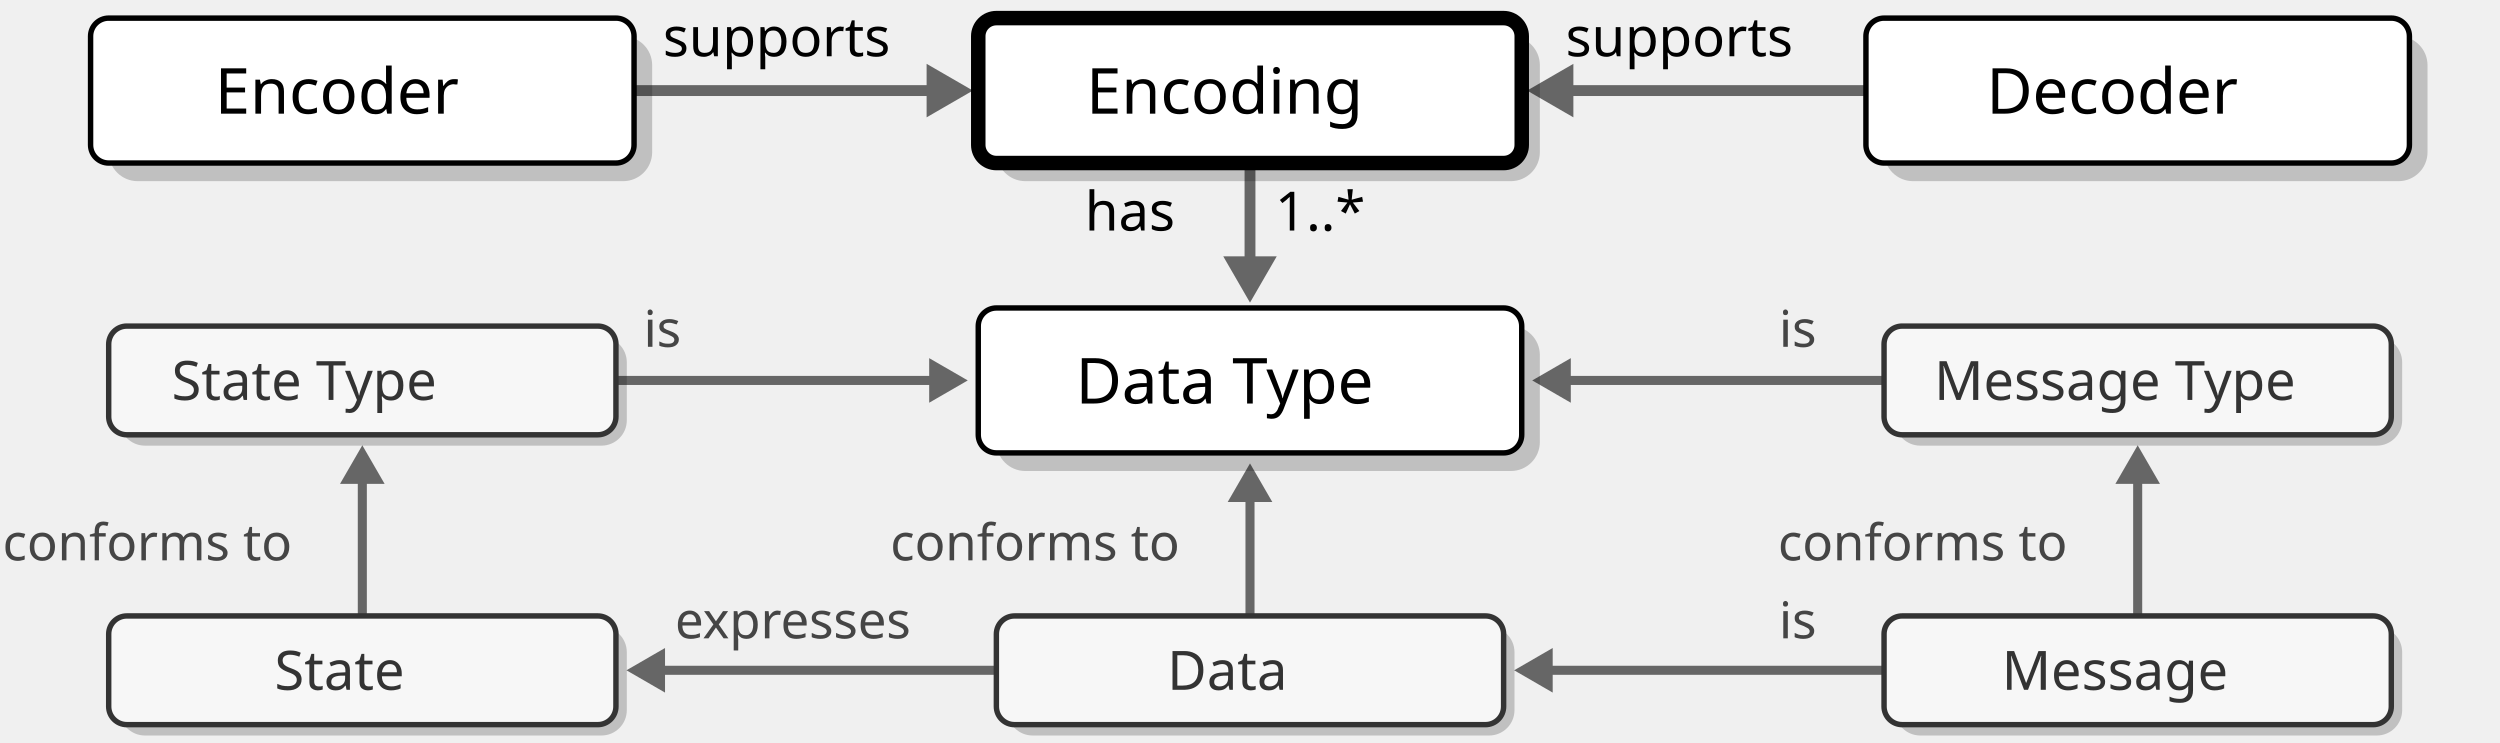
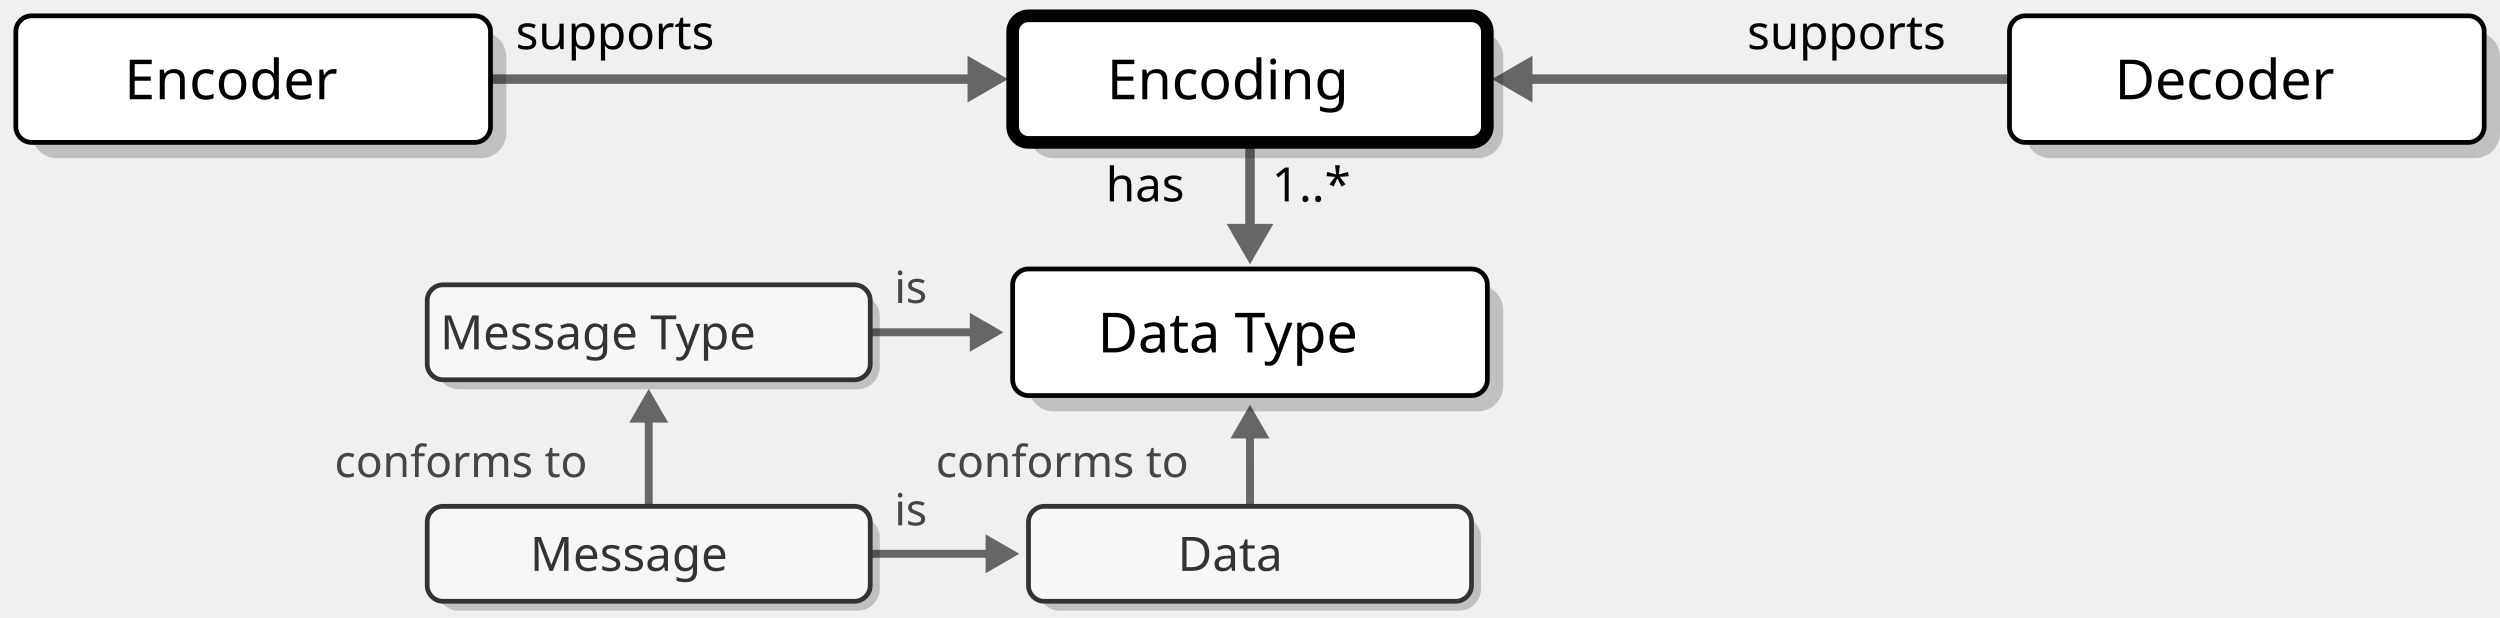
- <svg xmlns="http://www.w3.org/2000/svg" xmlns:xlink="http://www.w3.org/1999/xlink" width="138mm" height="41mm" version="1.1" viewBox="0 0 138 41" id="svg162">
+ <svg xmlns="http://www.w3.org/2000/svg" xmlns:xlink="http://www.w3.org/1999/xlink" width="158mm" height="39mm" version="1.1" viewBox="0 0 158 39" id="svg162">
  <defs id="defs5">
    <marker id="a" overflow="visible" orient="auto">
      <path transform="scale(0.4)" d="M 5.77,0 -2.88,5 V -5 Z" fill="context-stroke" fill-rule="evenodd" stroke="context-stroke" stroke-width="1pt" id="path2" />
    </marker>
    <marker id="e" overflow="visible" orient="auto">
      <path transform="scale(0.4)" d="M 5.77,0 -2.88,5 V -5 Z" fill="context-stroke" fill-rule="evenodd" stroke="context-stroke" stroke-width="1pt" id="path824" />
    </marker>
    <marker id="a-2" overflow="visible" orient="auto">
      <path transform="scale(0.4)" d="M 5.77,0 -2.88,5 V -5 Z" fill="context-stroke" fill-rule="evenodd" stroke="context-stroke" stroke-width="1pt" id="path2-3" />
    </marker>
    <marker id="a-3" overflow="visible" orient="auto">
      <path transform="scale(0.4)" d="M 5.77,0 -2.88,5 V -5 Z" fill="context-stroke" fill-rule="evenodd" stroke="context-stroke" stroke-width="1pt" id="path2-2" />
    </marker>
    <marker id="a-0" overflow="visible" orient="auto">
      <path transform="scale(0.4)" d="M 5.77,0 -2.88,5 V -5 Z" fill="context-stroke" fill-rule="evenodd" stroke="context-stroke" stroke-width="1pt" id="path2-4" />
    </marker>
    <marker id="a-0-3" overflow="visible" orient="auto">
      <path transform="scale(0.4)" d="M 5.77,0 -2.88,5 V -5 Z" fill="context-stroke" fill-rule="evenodd" stroke="context-stroke" stroke-width="1pt" id="path2-4-6" />
    </marker>
  </defs>
-   <use x="0" y="0" xlink:href="#path30365" id="use30542" transform="matrix(-1,0,0,1,137.9991,-5e-8)" width="100%" height="100%" />
-   <path d="m 35,5 h 17" marker-end="url(#a-0)" id="path30365" style="fill:none;stroke:#666666;stroke-width:0.6;stroke-miterlimit:4;stroke-dasharray:none;marker-end:url(#a-0)" />
-   <use x="0" y="0" xlink:href="#path8414" id="use15923" transform="matrix(-1,0,0,1,137.9991,-2.1e-7)" width="100%" height="100%" />
-   <path d="m 34,21 h 18" marker-end="url(#a-0)" id="path8414" style="fill:none;stroke:#666666;stroke-width:0.5;stroke-miterlimit:4;stroke-dasharray:none;marker-end:url(#a-0)" />
-   <path d="M 69,9 V 15" marker-end="url(#a-0)" id="path16006" style="fill:none;stroke:#666666;stroke-width:0.6;stroke-miterlimit:4;stroke-dasharray:none;marker-end:url(#a-0)" />
-   <path d="M 69,34 V 27" marker-end="url(#a-0)" id="path25885" style="fill:none;stroke:#666666;stroke-width:0.5;stroke-miterlimit:4;stroke-dasharray:none;marker-end:url(#a-0)" />
-   <path d="M 55,37 H 36" marker-end="url(#a-0)" id="path26024" style="fill:none;stroke:#666666;stroke-width:0.5;stroke-miterlimit:4;stroke-dasharray:none;marker-end:url(#a-0)" />
-   <use x="0" y="0" xlink:href="#path26024" id="use26125" transform="translate(49)" width="100%" height="100%" />
-   <path d="M 20,34 V 26" marker-end="url(#a-0)" id="path19205" style="fill:none;stroke:#666666;stroke-width:0.5;stroke-miterlimit:4;stroke-dasharray:none;marker-end:url(#a-0)" />
-   <use x="0" y="0" xlink:href="#path19205" id="use19344" transform="translate(98)" width="100%" height="100%" />
-   <use x="0" y="0" xlink:href="#g8205" id="use6055" transform="translate(98)" width="100%" height="100%" />
-   <g id="g8205" transform="translate(-51.00043,-6.999998)">
+   <use x="0" y="0" xlink:href="#path30365" id="use30542" transform="matrix(-1,0,0,1,158,-2.5e-7)" width="100%" height="100%" />
+   <path d="m 31,5 31,-3e-7" marker-end="url(#a-0)" id="path30365" style="fill:none;stroke:#666666;stroke-width:0.6;stroke-miterlimit:4;stroke-dasharray:none;marker-end:url(#a-0)" />
+   <path d="m 55,21 h 7" marker-end="url(#a-0)" id="path8414" style="fill:none;stroke:#666666;stroke-width:0.5;stroke-miterlimit:4;stroke-dasharray:none;marker-end:url(#a-0)" />
+   <path d="M 79,9 V 15" marker-end="url(#a-0)" id="path16006" style="fill:none;stroke:#666666;stroke-width:0.6;stroke-miterlimit:4;stroke-dasharray:none;marker-end:url(#a-0)" />
+   <path d="m 79,32 -4.32e-4,-5" marker-end="url(#a-0)" id="path25885" style="fill:none;stroke:#666666;stroke-width:0.5;stroke-miterlimit:4;stroke-dasharray:none;marker-end:url(#a-0)" />
+   <path d="m 55,35 h 8" marker-end="url(#a-0)" id="use26125" style="fill:none;stroke:#666666;stroke-width:0.5;stroke-miterlimit:4;stroke-dasharray:none;marker-end:url(#a-0)" />
+   <path d="m 41,32 -4.32e-4,-6" marker-end="url(#a-0)" id="path19205" style="fill:none;stroke:#666666;stroke-width:0.5;stroke-miterlimit:4;stroke-dasharray:none;marker-end:url(#a-0)" />
+   <g id="g8205" transform="translate(-30.00043,-6.999999)">
    <rect id="rect8201" x="57.6" y="25.6" width="28" height="6" rx="1.4" fill="none" opacity="0.913" stroke="#000000" stroke-linejoin="round" stroke-width="0.333" style="opacity:1;fill:#000000;fill-opacity:0.2;stroke:none;stroke-width:0.3;stroke-miterlimit:4;stroke-dasharray:none;stroke-opacity:1" />
    <rect id="rect8203" x="57" y="25" width="28" height="6" rx="1" fill="none" opacity="0.913" stroke="#000000" stroke-linejoin="round" stroke-width="0.333" style="opacity:1;fill:#f7f7f7;fill-opacity:1;stroke:#333333;stroke-width:0.3;stroke-miterlimit:4;stroke-dasharray:none;stroke-opacity:1" />
  </g>
-   <rect id="rect896" x="55" y="2" width="30" height="8" rx="1.6" fill="none" opacity="0.913" stroke="#000000" stroke-linejoin="round" stroke-width="0.333" style="opacity:1;fill:#000000;fill-opacity:0.2;stroke:none;stroke-width:0.8;stroke-miterlimit:4;stroke-dasharray:none" />
-   <rect id="rect45004" x="54" y="1" width="30" height="8" rx="1" fill="none" opacity="0.913" stroke="#000000" stroke-linejoin="round" stroke-width="0.333" style="opacity:1;fill:#ffffff;fill-opacity:1;stroke-width:0.8;stroke-miterlimit:4;stroke-dasharray:none" />
-   <text x="68.958" y="6.272" font-size="3.5px" style="line-height:1.25;font-family:sans-serif;stroke-width:0.265" xml:space="preserve" id="text44012">
-     <tspan x="68.958" y="6.272" font-size="3.5px" stroke-width="0.265" text-align="center" text-anchor="middle" id="tspan44010">Encoding</tspan>
+   <rect id="rect896" x="65" y="2" width="30" height="8" rx="1.6" fill="none" opacity="0.913" stroke="#000000" stroke-linejoin="round" stroke-width="0.333" style="opacity:1;fill:#000000;fill-opacity:0.2;stroke:none;stroke-width:0.8;stroke-miterlimit:4;stroke-dasharray:none" />
+   <rect id="rect45004" x="64" y="1" width="30" height="8" rx="1" fill="none" opacity="0.913" stroke="#000000" stroke-linejoin="round" stroke-width="0.333" style="opacity:1;fill:#ffffff;fill-opacity:1;stroke-width:0.8;stroke-miterlimit:4;stroke-dasharray:none" />
+   <text x="78.958" y="6.272" font-size="3.5px" style="line-height:1.25;font-family:sans-serif;stroke-width:0.265" xml:space="preserve" id="text44012">
+     <tspan x="78.958" y="6.272" font-size="3.5px" stroke-width="0.265" text-align="center" text-anchor="middle" id="tspan44010">Encoding</tspan>
  </text>
-   <text x="19.914" y="22.079" font-size="3.5px" style="font-size:3px;line-height:1.25;font-family:sans-serif;stroke-width:0.265" xml:space="preserve" id="text15009">
-     <tspan id="tspan11958" x="19.914" y="22.079">
-       <tspan x="19.914" y="22.079" font-size="3.5px" stroke-width="0.265" text-align="center" text-anchor="middle" id="tspan15007" style="font-size:3px;fill:#333333;fill-opacity:1">State Type</tspan>
+   <text x="40.914" y="22.079" font-size="3.5px" style="font-size:3px;line-height:1.25;font-family:sans-serif;stroke-width:0.265" xml:space="preserve" id="text15009">
+     <tspan id="tspan11958" x="40.914" y="22.079">
+       <tspan x="40.914" y="22.079" font-size="3.5px" stroke-width="0.265" text-align="center" text-anchor="middle" id="tspan15007" style="font-size:3px;fill:#333333;fill-opacity:1">Message Type</tspan>
    </tspan>
  </text>
-   <g id="use10269" transform="translate(15.99958,16)">
+   <g id="use10269" transform="translate(25.99958,16)">
    <rect id="rect984" x="39" y="2" width="30" height="8" rx="1.6" fill="none" opacity="0.913" stroke="#000000" stroke-linejoin="round" stroke-width="0.333" style="opacity:1;fill:#000000;fill-opacity:0.2;stroke:none;stroke-width:0.8;stroke-miterlimit:4;stroke-dasharray:none" />
    <rect id="rect986" x="38" y="1" width="30" height="8" rx="1" fill="none" opacity="0.913" stroke="#000000" stroke-linejoin="round" stroke-width="0.333" style="opacity:1;fill:#ffffff;fill-opacity:1;stroke-width:0.3;stroke-miterlimit:4;stroke-dasharray:none" />
  </g>
-   <use x="0" y="0" xlink:href="#use10269" id="use27453" transform="translate(-49,-16)" width="100%" height="100%" />
-   <text x="68.958" y="22.272" font-size="3.5px" style="line-height:1.25;font-family:sans-serif;stroke-width:0.265" xml:space="preserve" id="text10273">
-     <tspan x="68.958" y="22.272" font-size="3.5px" stroke-width="0.265" text-align="center" text-anchor="middle" id="tspan10271">Data Type</tspan>
+   <use x="0" y="0" xlink:href="#use10269" id="use27453" transform="translate(-62.99956,-16)" width="100%" height="100%" />
+   <text x="78.958" y="22.272" font-size="3.5px" style="line-height:1.25;font-family:sans-serif;stroke-width:0.265" xml:space="preserve" id="text10273">
+     <tspan x="78.958" y="22.272" font-size="3.5px" stroke-width="0.265" text-align="center" text-anchor="middle" id="tspan10271">Data Type</tspan>
  </text>
-   <text xml:space="preserve" style="font-size:3px;line-height:1.25;font-family:sans-serif;stroke-width:0.265" x="70.384" y="12.727" id="text14312">
-     <tspan id="tspan14310" style="stroke-width:0.265" x="70.384" y="12.727">1..*</tspan>
+   <text xml:space="preserve" style="font-size:3px;line-height:1.25;font-family:sans-serif;stroke-width:0.265" x="80.384" y="12.727" id="text14312">
+     <tspan id="tspan14310" style="stroke-width:0.265" x="80.384" y="12.727">1..*</tspan>
  </text>
-   <text xml:space="preserve" style="font-size:3px;line-height:1.25;font-family:sans-serif;stroke-width:0.265" x="67.203" y="12.727" id="text16010">
-     <tspan id="tspan16008" style="font-size:3px;text-align:end;text-anchor:end;fill:#000000;fill-opacity:1;stroke-width:0.265" x="67.203" y="12.727">has</tspan>
+   <text xml:space="preserve" style="font-size:3px;line-height:1.25;font-family:sans-serif;stroke-width:0.265" x="77.203" y="12.727" id="text16010">
+     <tspan id="tspan16008" style="font-size:3px;text-align:end;text-anchor:end;fill:#000000;fill-opacity:1;stroke-width:0.265" x="77.203" y="12.727">has</tspan>
  </text>
-   <g id="g982" transform="translate(26.39995,-15.6)" />
-   <text xml:space="preserve" style="font-size:2.8px;line-height:1.25;font-family:sans-serif;stroke-width:0.265" x="102.451" y="19.144" id="text11242">
-     <tspan id="tspan11240" style="font-size:2.8px;text-align:end;text-anchor:end;fill:#454545;fill-opacity:1;stroke-width:0.265" x="102.451" y="19.144">is</tspan>
+   <g id="g982" transform="translate(36.39995,-15.6)" />
+   <text xml:space="preserve" style="font-size:2.8px;line-height:1.25;font-family:sans-serif;stroke-width:0.265" x="56.532" y="19.144" id="text3637">
+     <tspan id="tspan3635" style="font-size:2.8px;fill:#454545;fill-opacity:1;stroke-width:0.265" x="56.532" y="19.144">is</tspan>
  </text>
-   <text x="117.914" y="22.079" font-size="3.5px" style="font-size:3px;line-height:1.25;font-family:sans-serif;stroke-width:0.265" xml:space="preserve" id="text3633">
-     <tspan x="117.914" y="22.079" font-size="3.5px" stroke-width="0.265" text-align="center" text-anchor="middle" id="tspan3631" style="font-size:3px;fill:#333333;fill-opacity:1">Message Type</tspan>
+   <use x="0" y="0" xlink:href="#g8205" id="use21036" transform="translate(7.0979353e-7,14)" width="100%" height="100%" />
+   <text x="40.914" y="36.079" font-size="3.5px" style="font-size:3px;line-height:1.25;font-family:sans-serif;stroke-width:0.265" xml:space="preserve" id="text21044">
+     <tspan x="40.914" y="36.079" font-size="3.5px" stroke-width="0.265" text-align="center" text-anchor="middle" id="tspan21042" style="font-size:3px;fill:#333333;fill-opacity:1">Message</tspan>
  </text>
-   <text xml:space="preserve" style="font-size:2.8px;line-height:1.25;font-family:sans-serif;stroke-width:0.265" x="35.532" y="19.144" id="text3637">
-     <tspan id="tspan3635" style="font-size:2.8px;fill:#454545;fill-opacity:1;stroke-width:0.265" x="35.532" y="19.144">is</tspan>
+   <text xml:space="preserve" style="font-size:2.8px;line-height:1.25;font-family:sans-serif;stroke-width:0.265" x="39.301" y="30.148" id="text21050">
+     <tspan id="tspan21048" style="font-size:2.8px;text-align:end;text-anchor:end;fill:#454545;fill-opacity:1;stroke-width:0.265" x="39.301" y="30.148">conforms to</tspan>
  </text>
-   <use x="0" y="0" xlink:href="#g8205" id="use18205" transform="translate(98,16)" width="100%" height="100%" />
-   <text xml:space="preserve" style="font-size:2.8px;line-height:1.25;font-family:sans-serif;stroke-width:0.265" x="102.451" y="35.235" id="text18209">
-     <tspan id="tspan18207" style="font-size:2.8px;text-align:end;text-anchor:end;fill:#454545;fill-opacity:1;stroke-width:0.265" x="102.451" y="35.235">is</tspan>
+   <use x="0" y="0" xlink:href="#g8205" id="use25635" transform="translate(38,14)" width="100%" height="100%" />
+   <text x="78.914" y="36.079" font-size="3.5px" style="font-size:3px;line-height:1.25;font-family:sans-serif;stroke-width:0.265" xml:space="preserve" id="text25639">
+     <tspan x="78.914" y="36.079" font-size="3.5px" stroke-width="0.265" text-align="center" text-anchor="middle" id="tspan25637" style="font-size:3px;fill:#333333;fill-opacity:1">Data</tspan>
  </text>
-   <text x="117.914" y="38.079" font-size="3.5px" style="font-size:3px;line-height:1.25;font-family:sans-serif;stroke-width:0.265" xml:space="preserve" id="text18213">
-     <tspan x="117.914" y="38.079" font-size="3.5px" stroke-width="0.265" text-align="center" text-anchor="middle" id="tspan18211" style="font-size:3px;fill:#333333;fill-opacity:1">Message</tspan>
+   <text xml:space="preserve" style="font-size:2.8px;line-height:1.25;font-family:sans-serif;stroke-width:0.265" x="77.301" y="30.148" id="text25643">
+     <tspan id="tspan25641" style="font-size:2.8px;text-align:end;text-anchor:end;fill:#454545;fill-opacity:1;stroke-width:0.265" x="77.301" y="30.148">conforms to</tspan>
  </text>
-   <text xml:space="preserve" style="font-size:2.8px;line-height:1.25;font-family:sans-serif;stroke-width:0.265" x="116.301" y="30.932" id="text19348">
-     <tspan id="tspan19346" style="font-size:2.8px;text-align:end;text-anchor:end;fill:#454545;fill-opacity:1;stroke-width:0.265" x="116.301" y="30.932">conforms to</tspan>
+   <text x="15.958" y="6.272" font-size="3.5px" style="line-height:1.25;font-family:sans-serif;stroke-width:0.265" xml:space="preserve" id="text27457">
+     <tspan x="15.958" y="6.272" font-size="3.5px" stroke-width="0.265" text-align="center" text-anchor="middle" id="tspan27455">Encoder</tspan>
  </text>
-   <use x="0" y="0" xlink:href="#g8205" id="use21036" transform="translate(2.5834612e-7,16)" width="100%" height="100%" />
-   <text xml:space="preserve" style="font-size:2.8px;line-height:1.25;font-family:sans-serif;stroke-width:0.265" x="52.451" y="35.235" id="text21040">
-     <tspan id="tspan21038" style="font-size:2.8px;text-align:end;text-anchor:end;fill:#454545;fill-opacity:1;stroke-width:0.265" x="52.451" y="35.235">expresses</tspan>
+   <use x="0" y="0" xlink:href="#use10269" id="use28821" transform="translate(63.00043,-16)" width="100%" height="100%" />
+   <text x="141.958" y="6.272" font-size="3.5px" style="line-height:1.25;font-family:sans-serif;stroke-width:0.265" xml:space="preserve" id="text28825">
+     <tspan x="141.958" y="6.272" font-size="3.5px" stroke-width="0.265" text-align="center" text-anchor="middle" id="tspan28823">Decoder</tspan>
  </text>
-   <text x="19.914" y="38.079" font-size="3.5px" style="font-size:3px;line-height:1.25;font-family:sans-serif;stroke-width:0.265" xml:space="preserve" id="text21044">
-     <tspan x="19.914" y="38.079" font-size="3.5px" stroke-width="0.265" text-align="center" text-anchor="middle" id="tspan21042" style="font-size:3px;fill:#333333;fill-opacity:1">State</tspan>
+   <text xml:space="preserve" style="font-size:3px;line-height:1.25;font-family:sans-serif;stroke-width:0.265" x="32.594" y="3.104" id="text30546">
+     <tspan id="tspan30544" style="stroke-width:0.265" x="32.594" y="3.104">supports</tspan>
  </text>
-   <text xml:space="preserve" style="font-size:2.8px;line-height:1.25;font-family:sans-serif;stroke-width:0.265" x="18.301" y="30.932" id="text21050">
-     <tspan id="tspan21048" style="font-size:2.8px;text-align:end;text-anchor:end;fill:#454545;fill-opacity:1;stroke-width:0.265" x="18.301" y="30.932">conforms to</tspan>
+   <text xml:space="preserve" style="font-size:3px;line-height:1.25;font-family:sans-serif;stroke-width:0.265" x="125.316" y="3.104" id="text32434">
+     <tspan id="tspan32432" style="text-align:end;text-anchor:end;stroke-width:0.265" x="125.316" y="3.104">supports</tspan>
  </text>
-   <use x="0" y="0" xlink:href="#g8205" id="use25635" transform="translate(49,16)" width="100%" height="100%" />
-   <text x="68.914" y="38.079" font-size="3.5px" style="font-size:3px;line-height:1.25;font-family:sans-serif;stroke-width:0.265" xml:space="preserve" id="text25639">
-     <tspan x="68.914" y="38.079" font-size="3.5px" stroke-width="0.265" text-align="center" text-anchor="middle" id="tspan25637" style="font-size:3px;fill:#333333;fill-opacity:1">Data</tspan>
-   </text>
-   <text xml:space="preserve" style="font-size:2.8px;line-height:1.25;font-family:sans-serif;stroke-width:0.265" x="67.301" y="30.932" id="text25643">
-     <tspan id="tspan25641" style="font-size:2.8px;text-align:end;text-anchor:end;fill:#454545;fill-opacity:1;stroke-width:0.265" x="67.301" y="30.932">conforms to</tspan>
-   </text>
-   <text x="19.958" y="6.272" font-size="3.5px" style="line-height:1.25;font-family:sans-serif;stroke-width:0.265" xml:space="preserve" id="text27457">
-     <tspan x="19.958" y="6.272" font-size="3.5px" stroke-width="0.265" text-align="center" text-anchor="middle" id="tspan27455">Encoder</tspan>
-   </text>
-   <use x="0" y="0" xlink:href="#use10269" id="use28821" transform="translate(49,-16)" width="100%" height="100%" />
-   <text x="117.958" y="6.272" font-size="3.5px" style="line-height:1.25;font-family:sans-serif;stroke-width:0.265" xml:space="preserve" id="text28825">
-     <tspan x="117.958" y="6.272" font-size="3.5px" stroke-width="0.265" text-align="center" text-anchor="middle" id="tspan28823">Decoder</tspan>
-   </text>
-   <text xml:space="preserve" style="font-size:3px;line-height:1.25;font-family:sans-serif;stroke-width:0.265" x="36.593" y="3.104" id="text30546">
-     <tspan id="tspan30544" style="stroke-width:0.265" x="36.593" y="3.104">supports</tspan>
-   </text>
-   <text xml:space="preserve" style="font-size:3px;line-height:1.25;font-family:sans-serif;stroke-width:0.265" x="101.315" y="3.104" id="text32434">
-     <tspan id="tspan32432" style="text-align:end;text-anchor:end;stroke-width:0.265" x="101.315" y="3.104">supports</tspan>
+   <text xml:space="preserve" style="font-size:2.8px;line-height:1.25;font-family:sans-serif;stroke-width:0.265" x="56.532" y="33.201" id="text7503">
+     <tspan id="tspan7501" style="font-size:2.8px;fill:#454545;fill-opacity:1;stroke-width:0.265" x="56.532" y="33.201">is</tspan>
  </text>
</svg>
